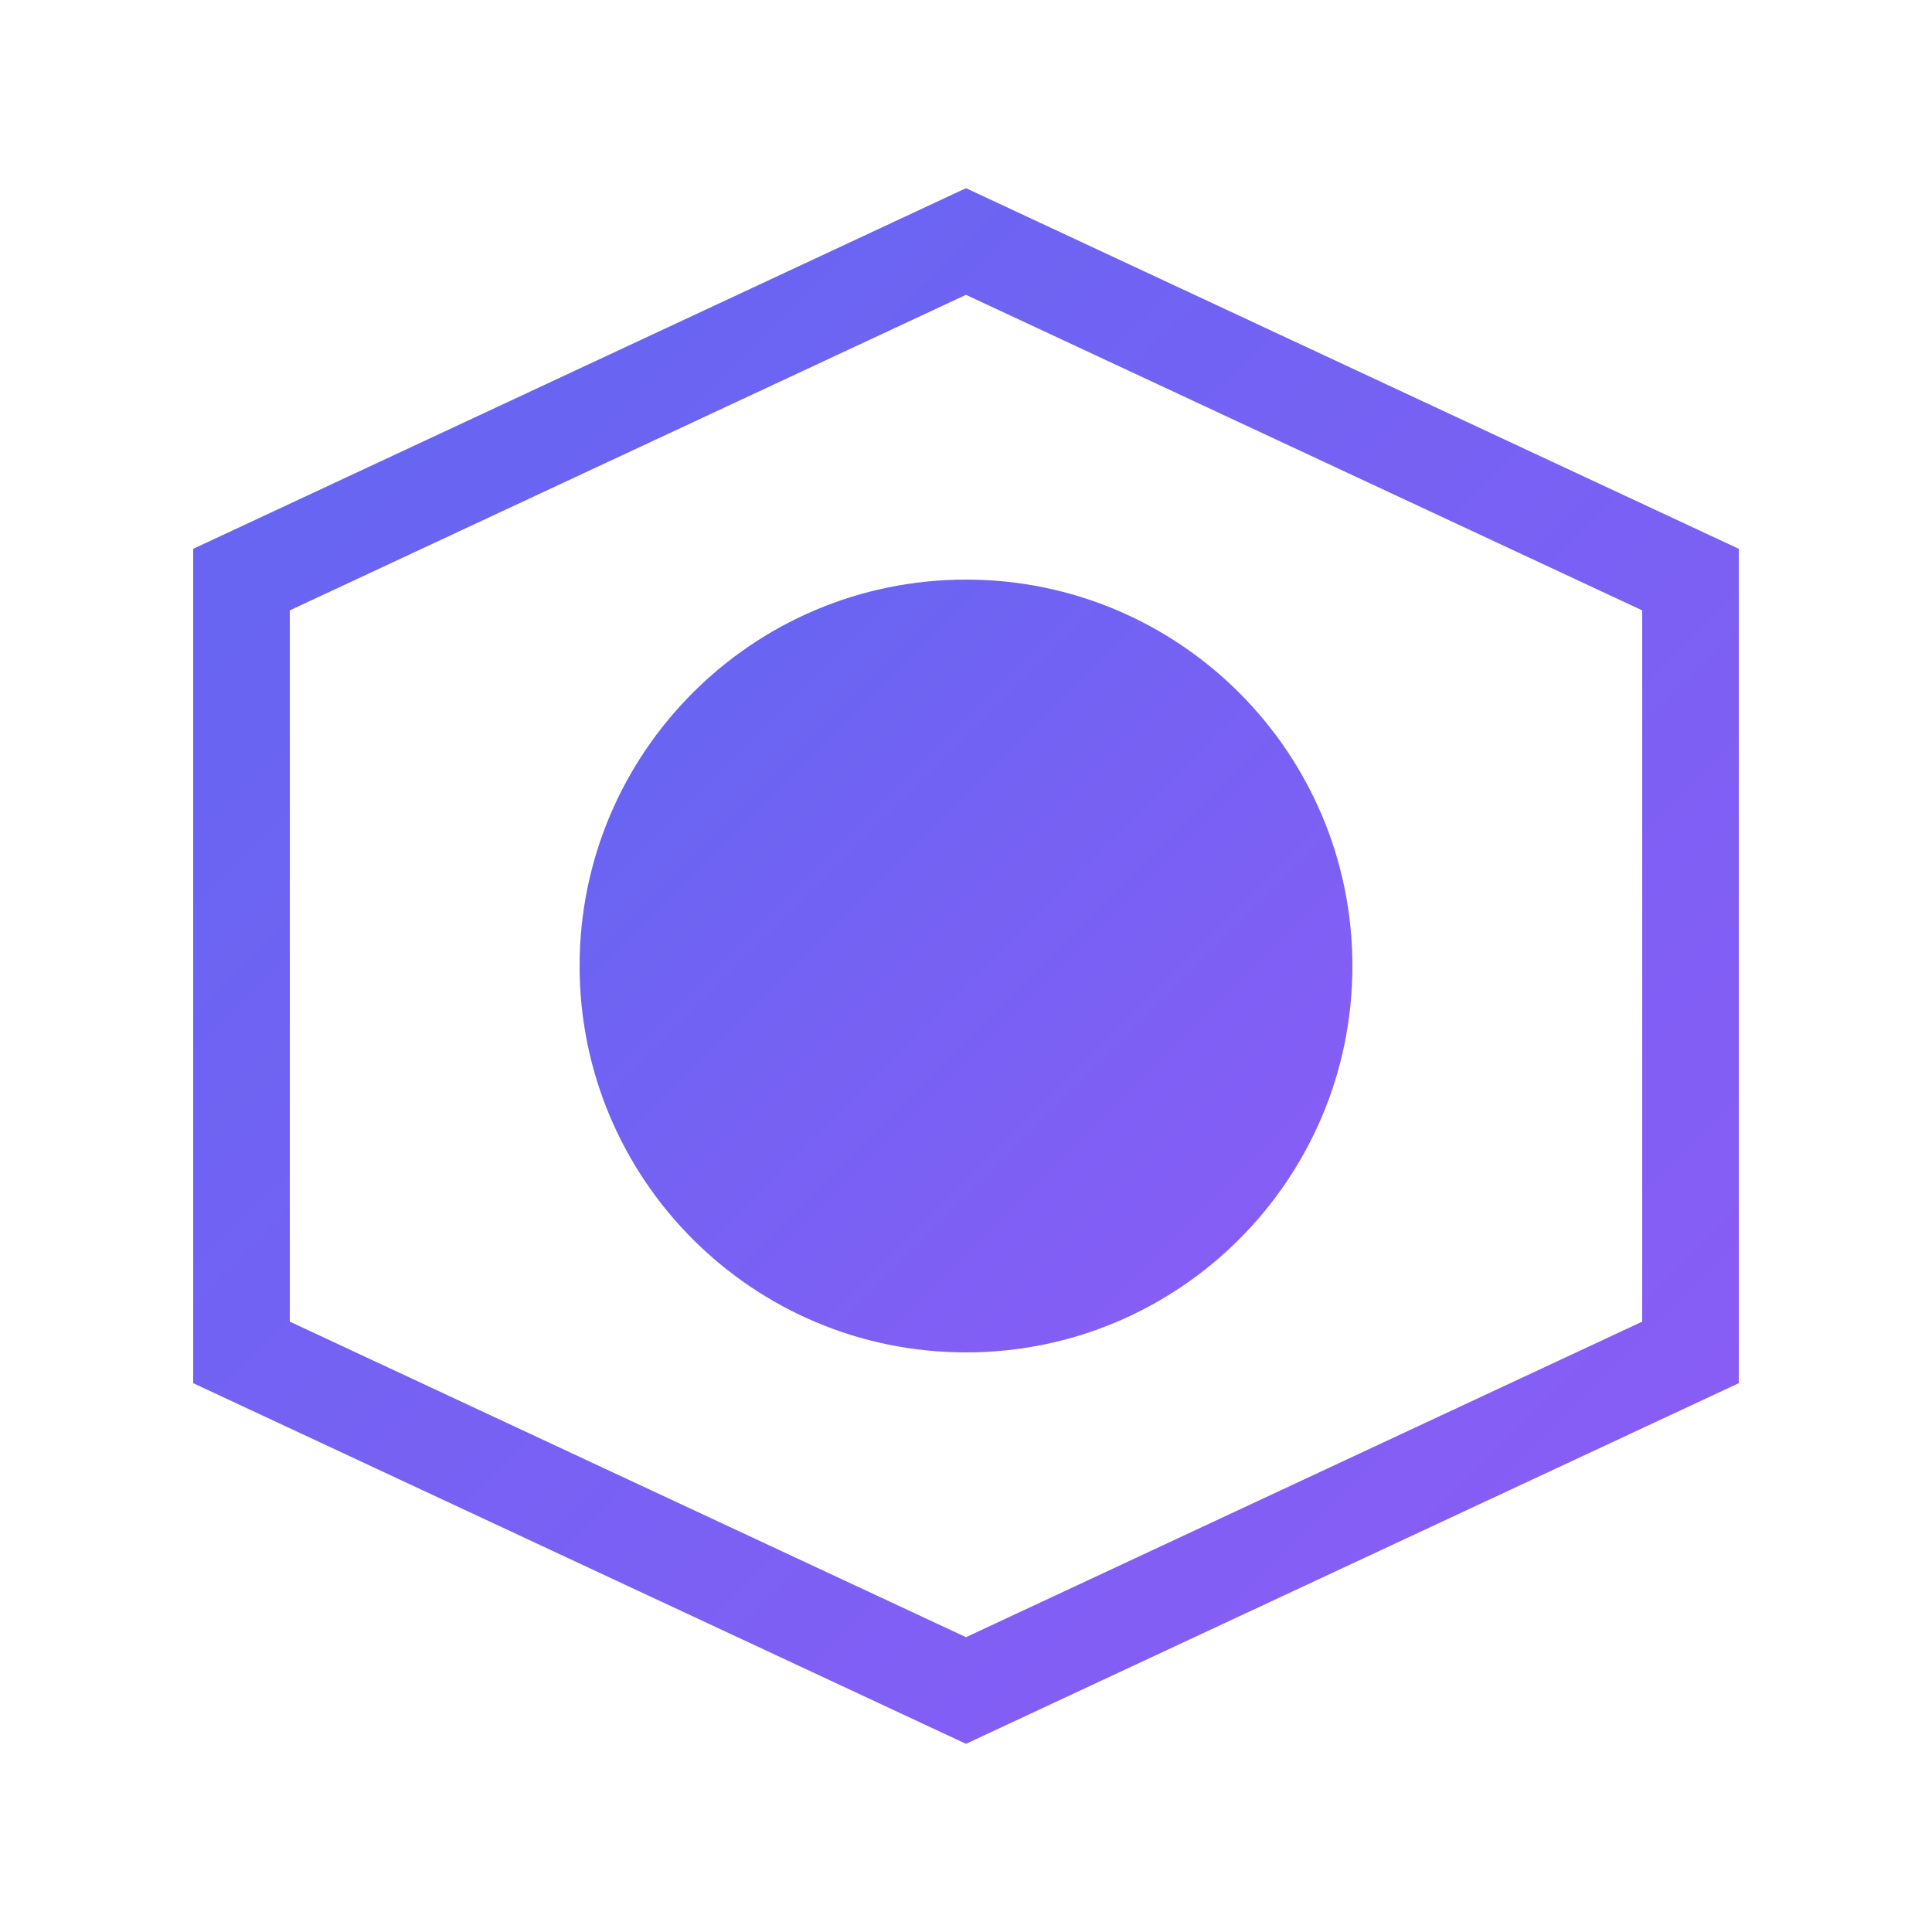
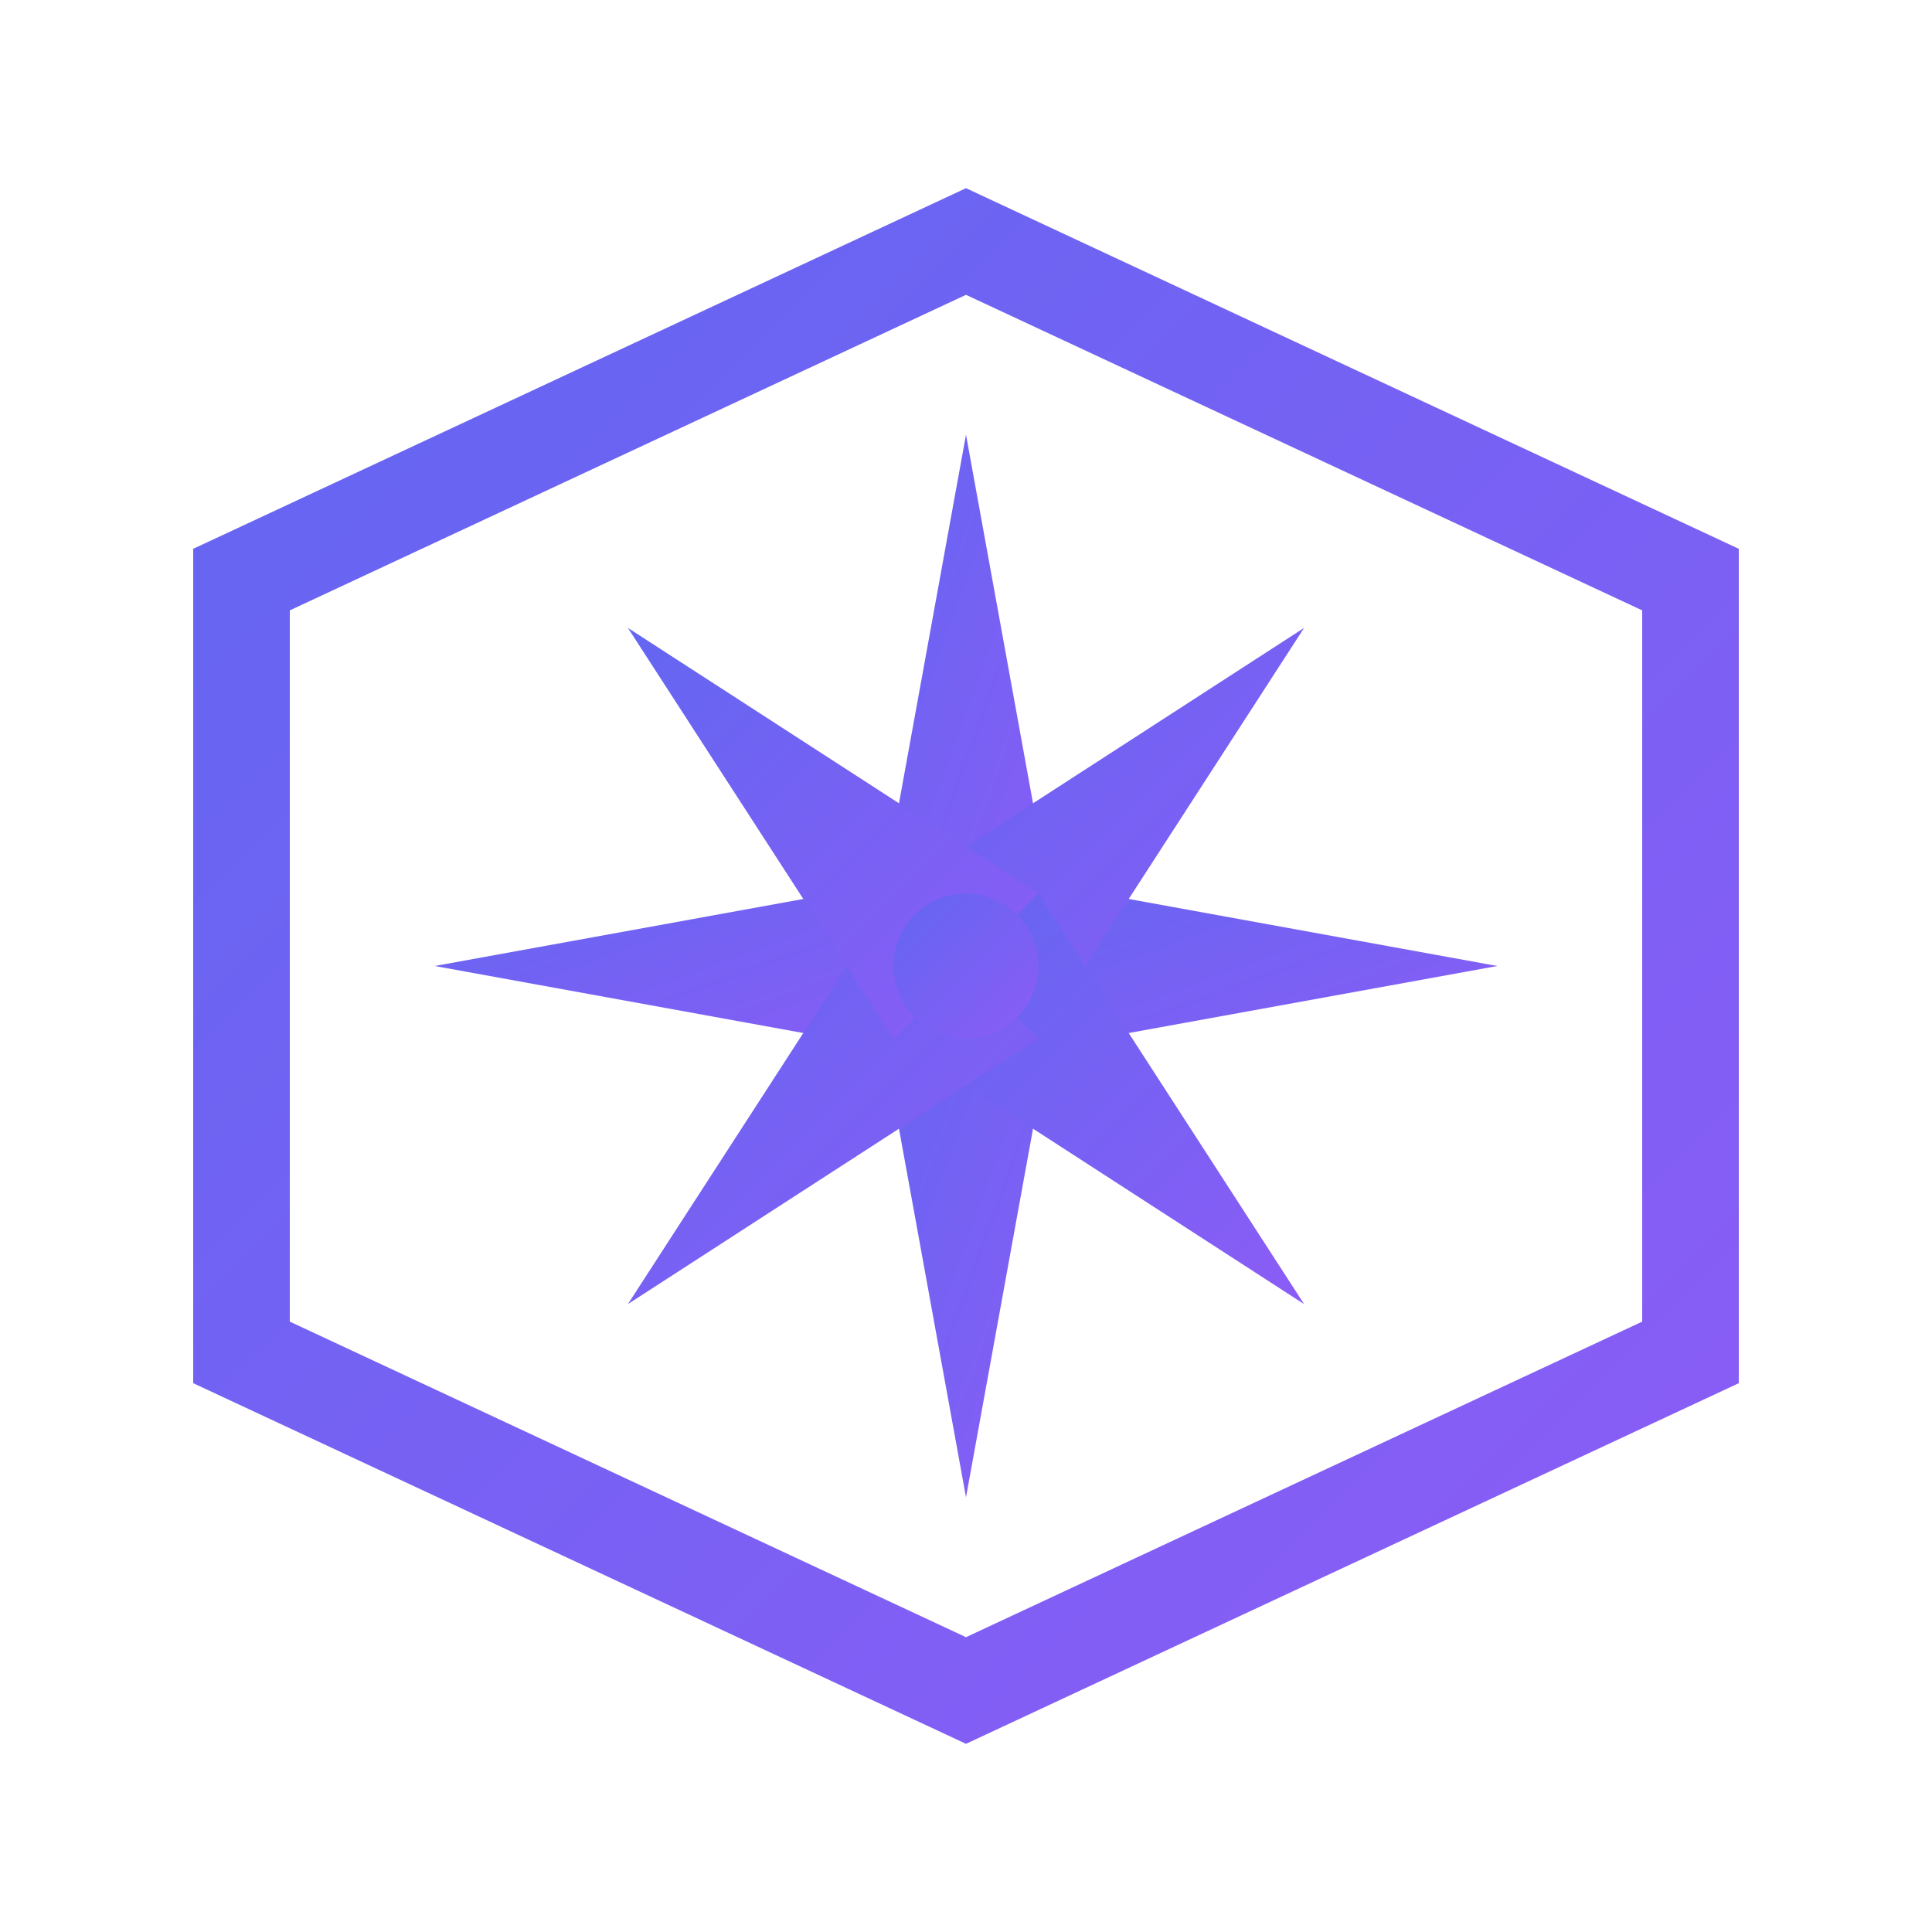
<svg xmlns="http://www.w3.org/2000/svg" width="128" height="128" viewBox="0 0 40 40" fill="none">
  <path d="M20 5L35 12V28L20 35L5 28V12L20 5Z" stroke="url(#logoGradient128)" stroke-width="2" fill="none" />
-   <circle cx="20" cy="20" r="8" fill="url(#logoGradient128)" />
+   <path d="M20 9L22 20L18 20Z" fill="url(#logoGradient128)" />
+   <path d="M20 31L22 20L18 20Z" fill="url(#logoGradient128)" />
+   <path d="M31 20L20 18L20 22Z" fill="url(#logoGradient128)" />
+   <path d="M9 20L20 18L20 22Z" fill="url(#logoGradient128)" />
+   <path d="M27 13L21.5 21.5L18.5 18.5Z" fill="url(#logoGradient128)" />
+   <path d="M27 27L21.5 18.5L18.5 21.5Z" fill="url(#logoGradient128)" />
+   <path d="M13 27L18.5 18.5L21.5 21.5Z" fill="url(#logoGradient128)" />
+   <path d="M13 13L18.5 21.5L21.5 18.5Z" fill="url(#logoGradient128)" />
+   <circle cx="20" cy="20" r="1.5" fill="url(#logoGradient128)" />
  <defs>
    <linearGradient id="logoGradient128" x1="0%" y1="0%" x2="100%" y2="100%">
      <stop offset="0%" style="stop-color:#6366f1;stop-opacity:1" />
      <stop offset="100%" style="stop-color:#8b5cf6;stop-opacity:1" />
    </linearGradient>
  </defs>
</svg>
